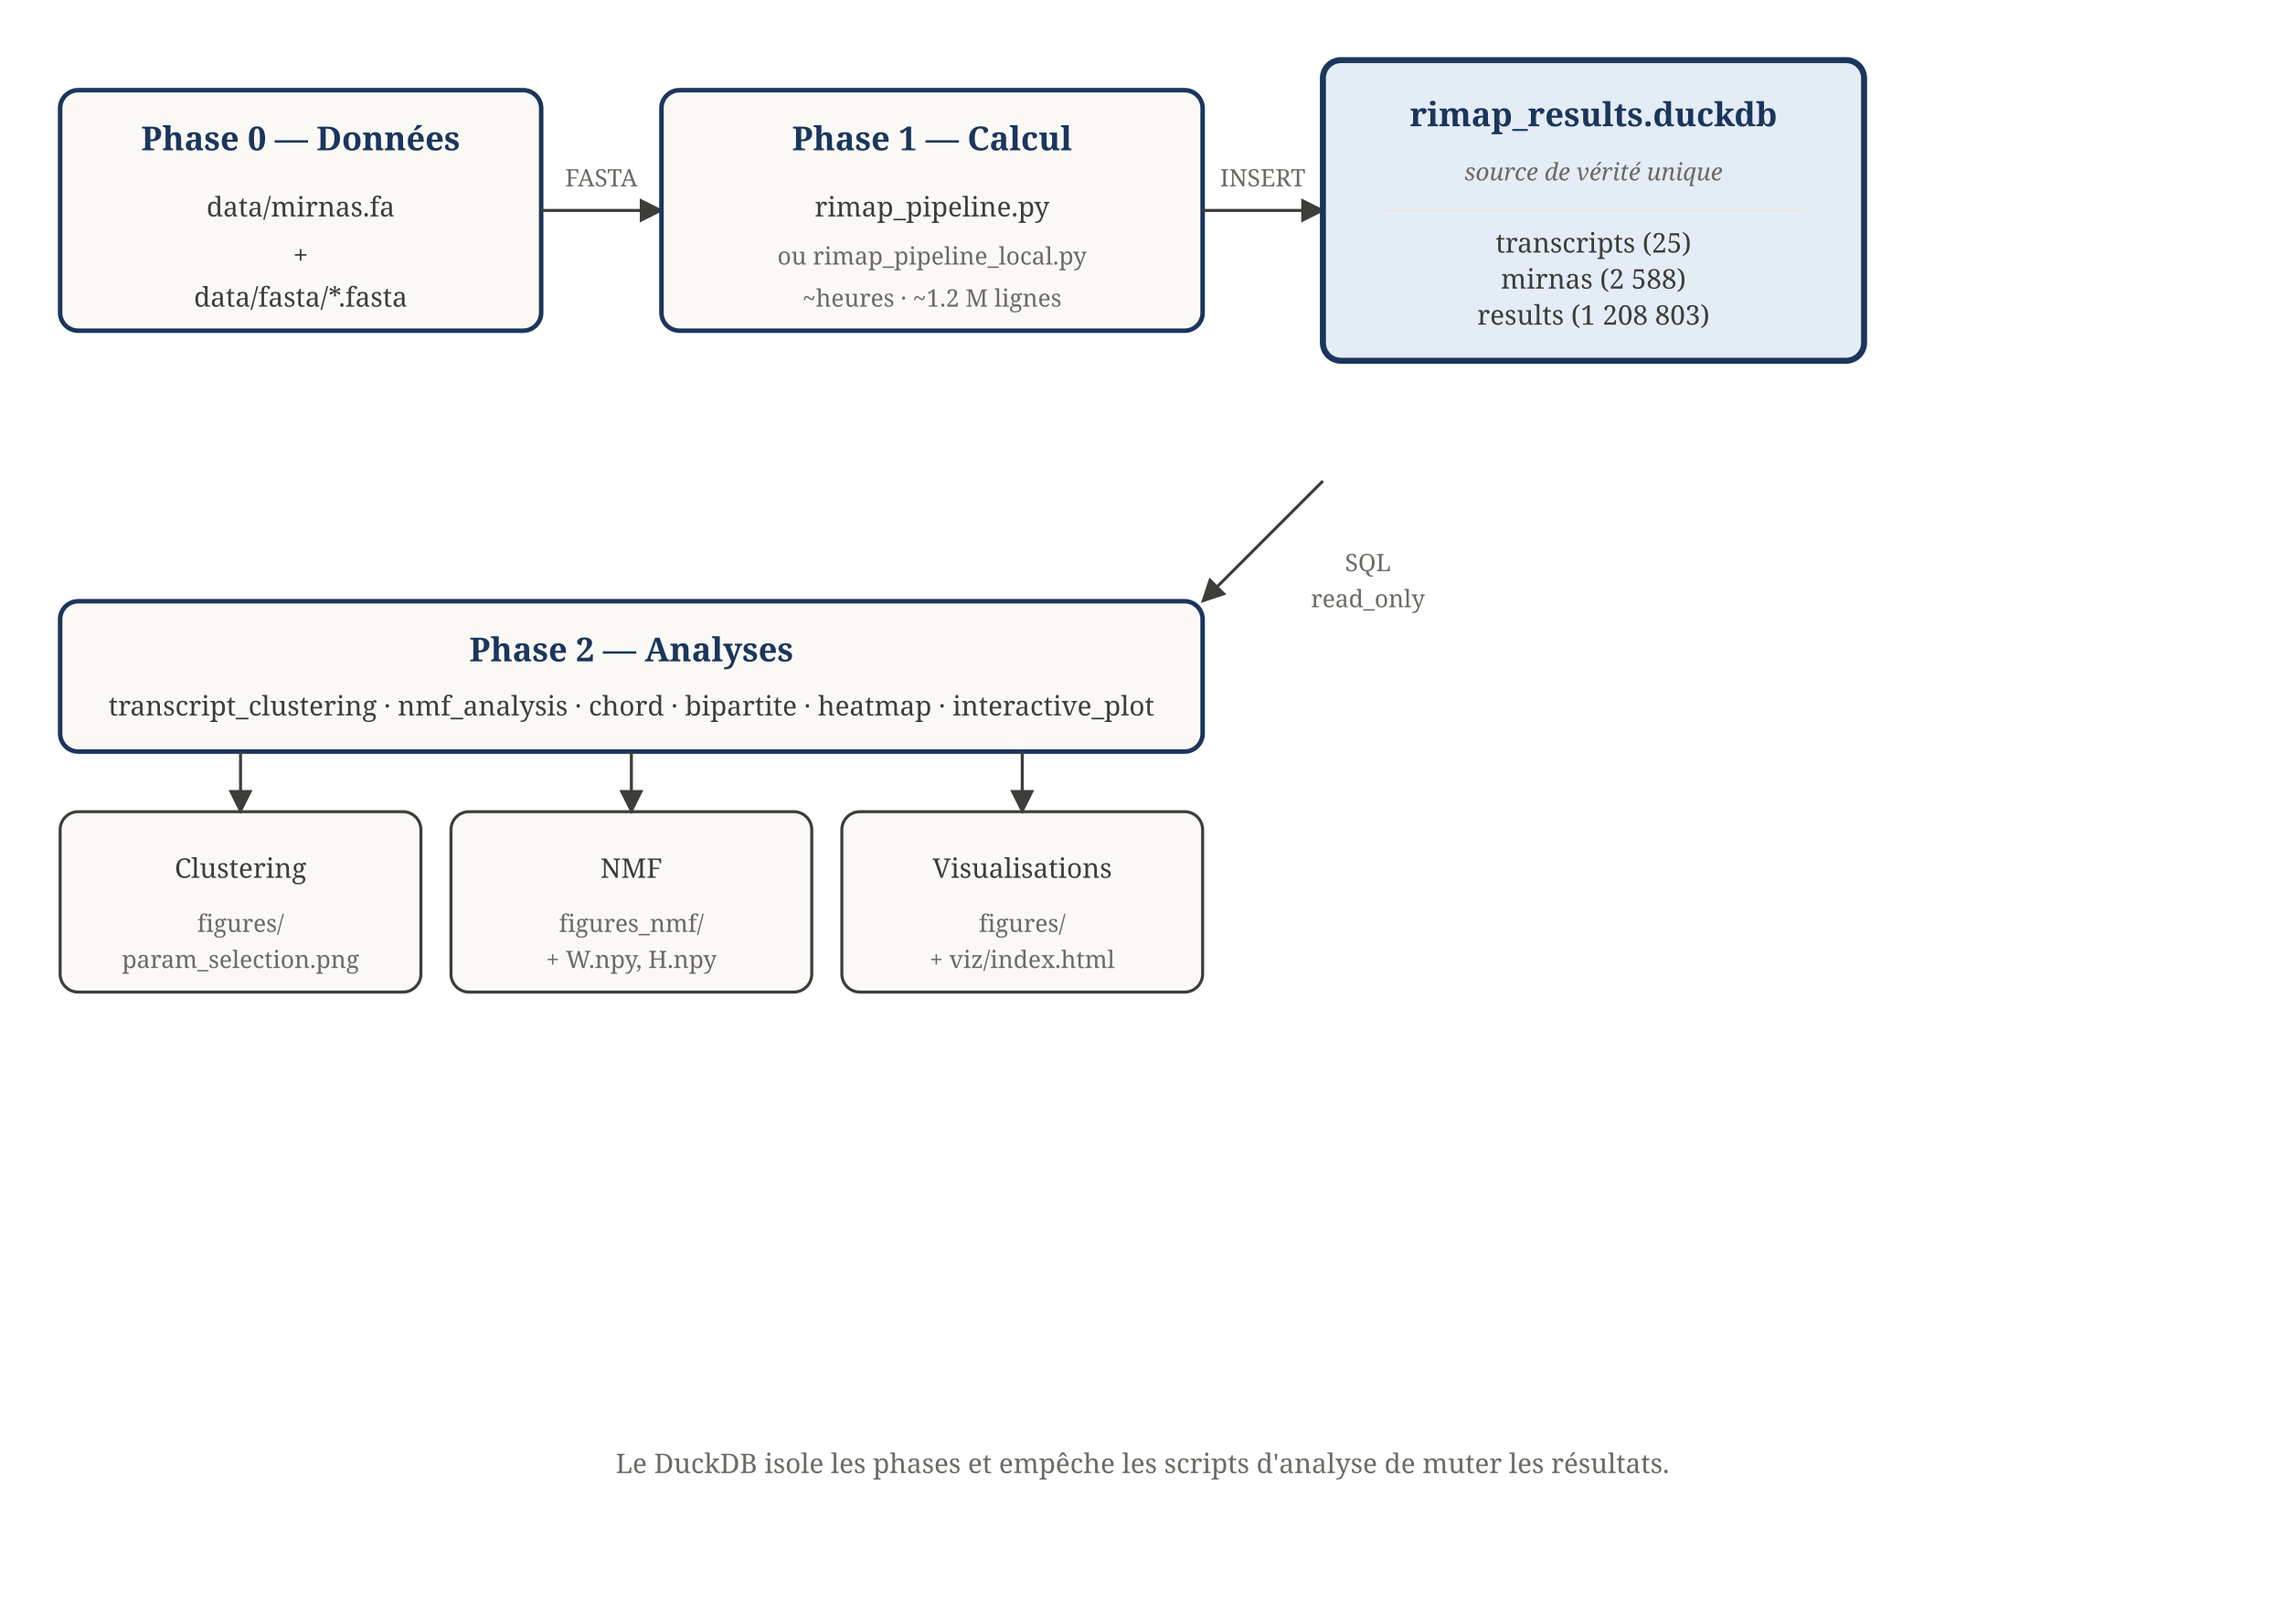
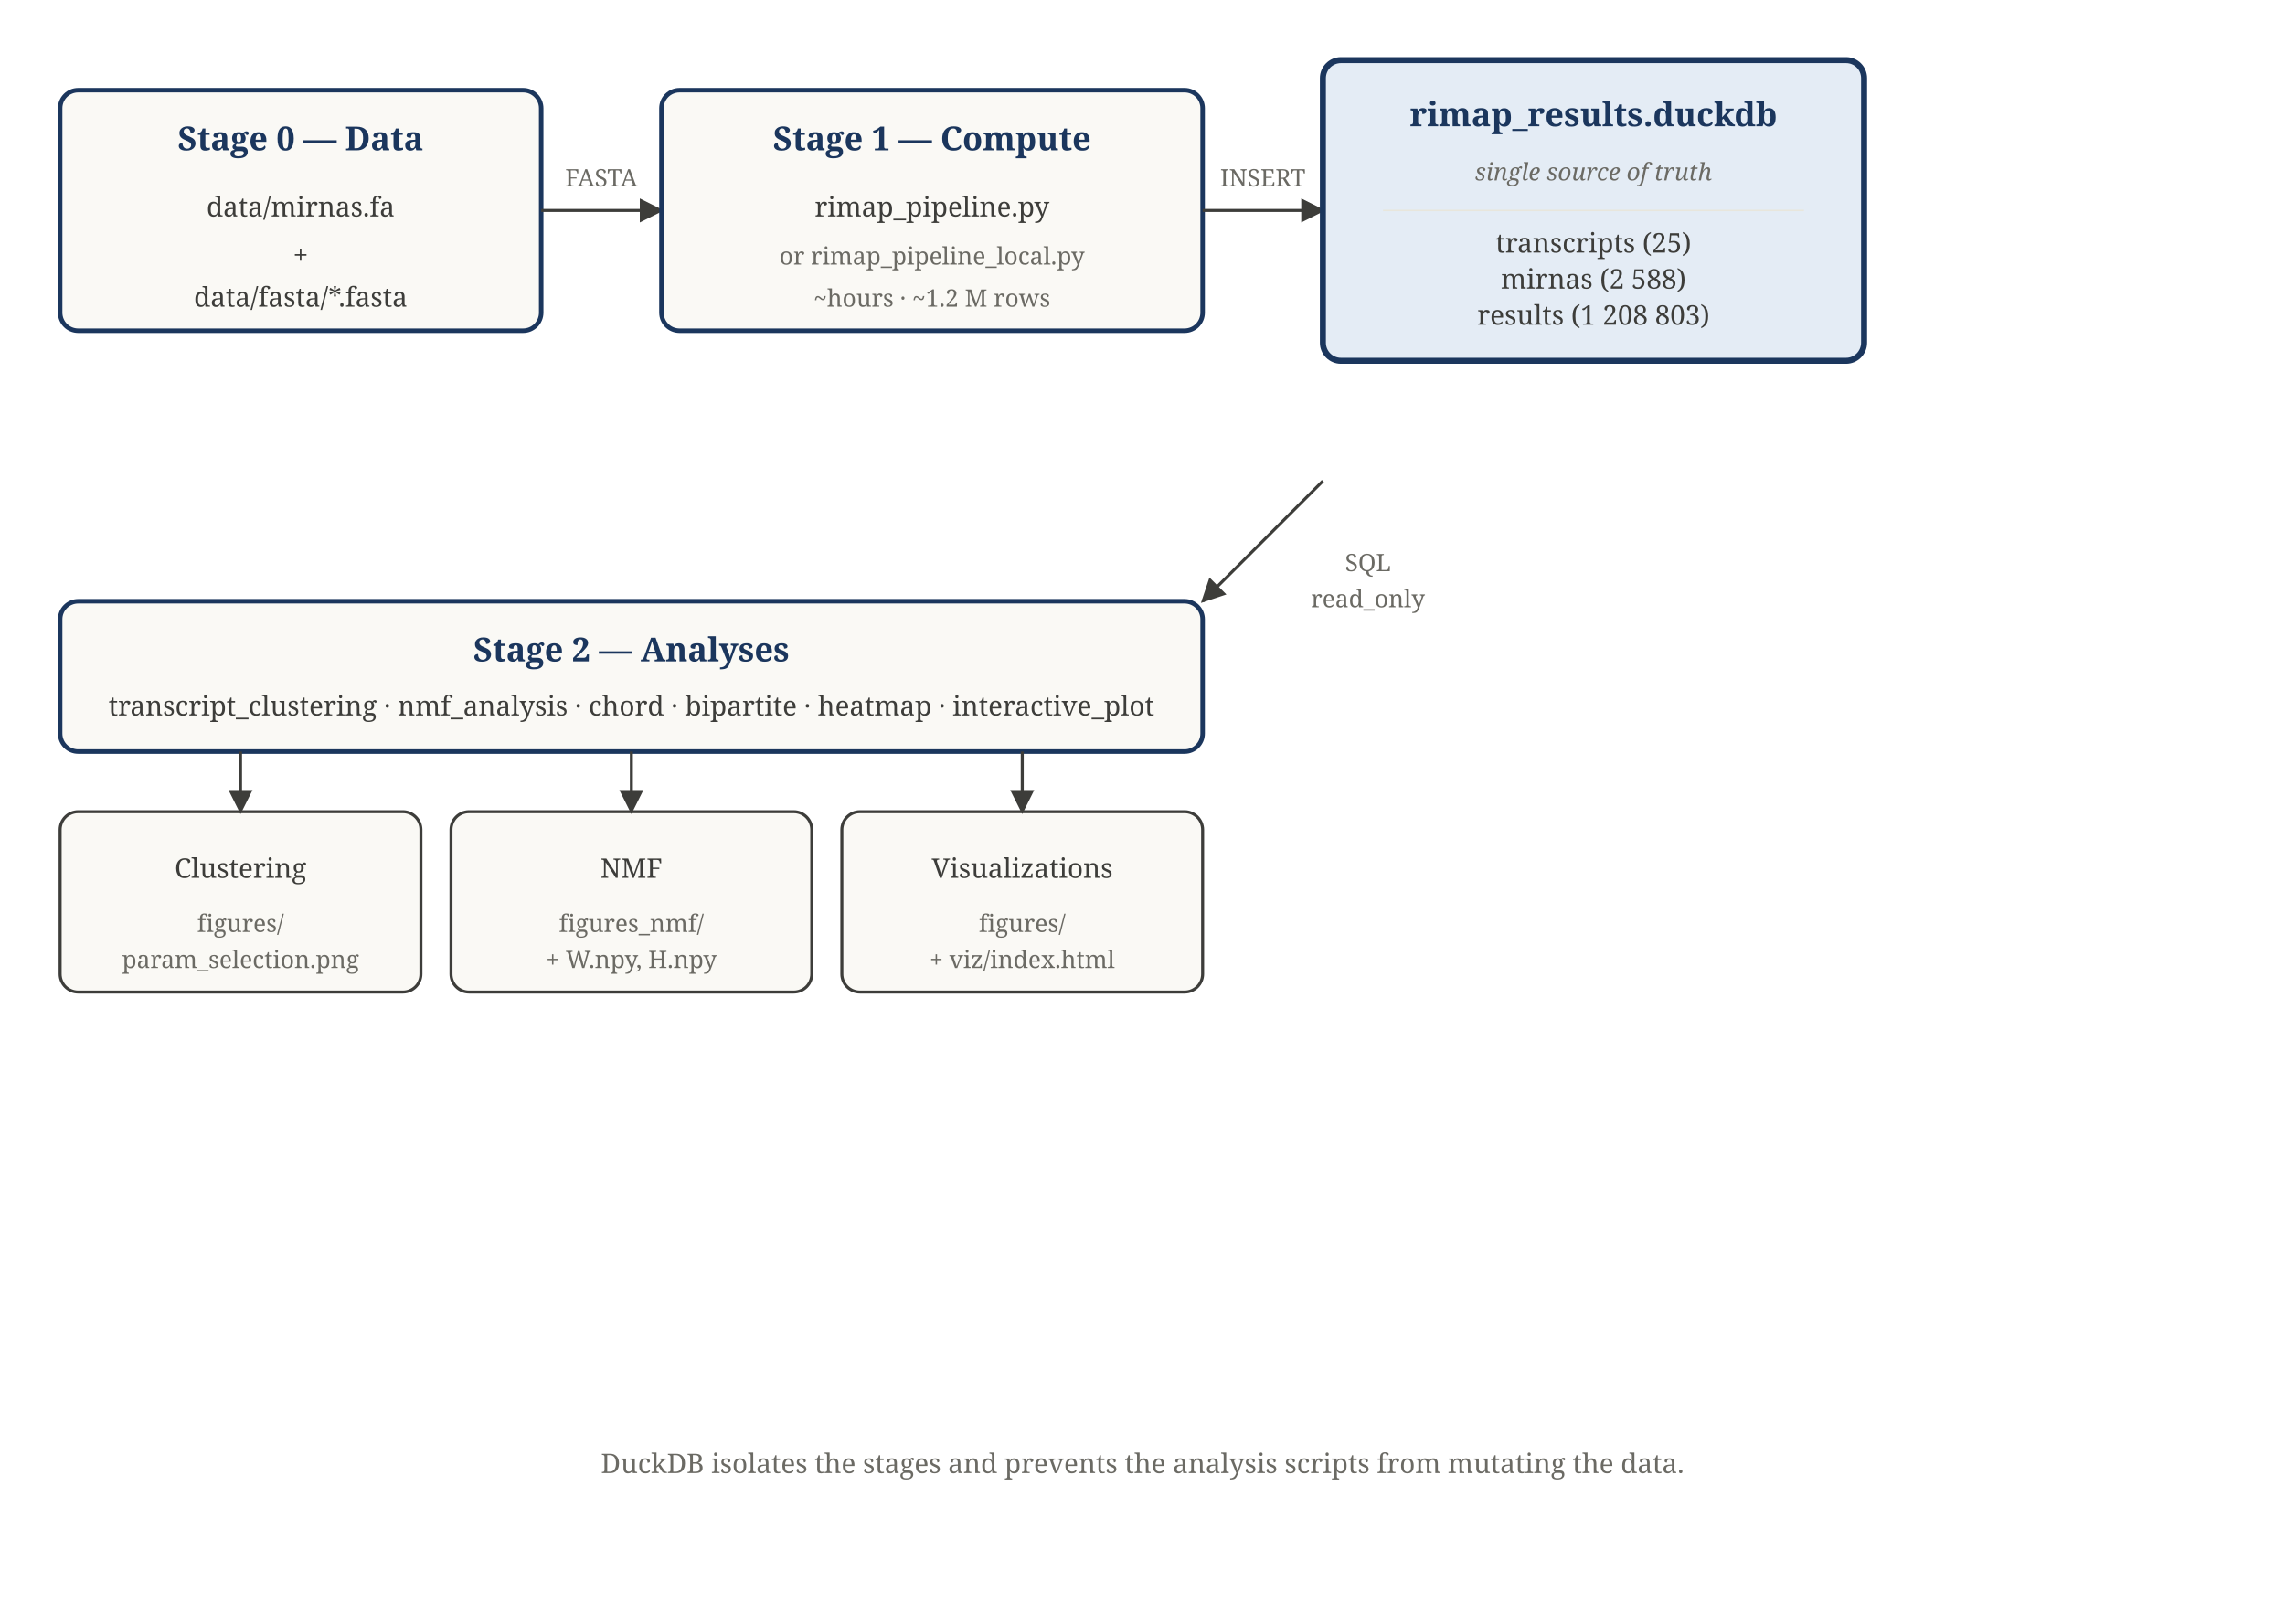
<svg xmlns="http://www.w3.org/2000/svg" viewBox="0 0 760 540" width="760" height="540" font-family="Charter, Georgia, serif">
  <defs>
    <marker id="arrow" viewBox="0 0 10 10" refX="9" refY="5" markerWidth="8" markerHeight="8" orient="auto-start-reverse">
      <path d="M0,0 L10,5 L0,10 z" fill="#3d3d3a" />
    </marker>
  </defs>
  <g transform="translate(20, 30)">
    <rect x="0" y="0" width="160" height="80" rx="6" fill="#faf9f5" stroke="#1B365D" stroke-width="1.5" />
-     <text x="80" y="20" text-anchor="middle" font-size="11" font-weight="600" fill="#1B365D">Phase 0 — Données</text>
+     <text x="80" y="20" text-anchor="middle" font-size="11" font-weight="600" fill="#1B365D">Stage 0 — Data</text>
    <text x="80" y="42" text-anchor="middle" font-size="9" fill="#3d3d3a">data/mirnas.fa</text>
    <text x="80" y="58" text-anchor="middle" font-size="9" fill="#3d3d3a">+</text>
    <text x="80" y="72" text-anchor="middle" font-size="9" fill="#3d3d3a">data/fasta/*.fasta</text>
  </g>
  <line x1="180" y1="70" x2="220" y2="70" stroke="#3d3d3a" stroke-width="1" marker-end="url(#arrow)" />
  <text x="200" y="62" text-anchor="middle" font-size="8" fill="#6b6a64">FASTA</text>
  <g transform="translate(220, 30)">
    <rect x="0" y="0" width="180" height="80" rx="6" fill="#faf9f5" stroke="#1B365D" stroke-width="1.5" />
-     <text x="90" y="20" text-anchor="middle" font-size="11" font-weight="600" fill="#1B365D">Phase 1 — Calcul</text>
+     <text x="90" y="20" text-anchor="middle" font-size="11" font-weight="600" fill="#1B365D">Stage 1 — Compute</text>
    <text x="90" y="42" text-anchor="middle" font-size="9" fill="#3d3d3a">rimap_pipeline.py</text>
-     <text x="90" y="58" text-anchor="middle" font-size="8" fill="#6b6a64">ou rimap_pipeline_local.py</text>
-     <text x="90" y="72" text-anchor="middle" font-size="8" fill="#6b6a64">~heures · ~1.2 M lignes</text>
+     <text x="90" y="58" text-anchor="middle" font-size="8" fill="#6b6a64">or rimap_pipeline_local.py</text>
+     <text x="90" y="72" text-anchor="middle" font-size="8" fill="#6b6a64">~hours · ~1.2 M rows</text>
  </g>
  <line x1="400" y1="70" x2="440" y2="70" stroke="#3d3d3a" stroke-width="1" marker-end="url(#arrow)" />
  <text x="420" y="62" text-anchor="middle" font-size="8" fill="#6b6a64">INSERT</text>
  <g transform="translate(440, 20)">
    <rect x="0" y="0" width="180" height="100" rx="6" fill="#E4ECF5" stroke="#1B365D" stroke-width="2" />
    <text x="90" y="22" text-anchor="middle" font-size="11" font-weight="600" fill="#1B365D">rimap_results.duckdb</text>
-     <text x="90" y="40" text-anchor="middle" font-size="8" font-style="italic" fill="#6b6a64">source de vérité unique</text>
+     <text x="90" y="40" text-anchor="middle" font-size="8" font-style="italic" fill="#6b6a64">single source of truth</text>
    <line x1="20" y1="50" x2="160" y2="50" stroke="#e8e6dc" stroke-width="0.5" />
    <text x="90" y="64" text-anchor="middle" font-size="9" fill="#3d3d3a">transcripts (25)</text>
    <text x="90" y="76" text-anchor="middle" font-size="9" fill="#3d3d3a">mirnas (2 588)</text>
    <text x="90" y="88" text-anchor="middle" font-size="9" fill="#3d3d3a">results (1 208 803)</text>
  </g>
  <line x1="440" y1="160" x2="400" y2="200" stroke="#3d3d3a" stroke-width="1" marker-end="url(#arrow)" />
  <text x="455" y="190" text-anchor="middle" font-size="8" fill="#6b6a64">SQL</text>
  <text x="455" y="202" text-anchor="middle" font-size="8" fill="#6b6a64">read_only</text>
  <g transform="translate(20, 200)">
    <rect x="0" y="0" width="380" height="50" rx="6" fill="#faf9f5" stroke="#1B365D" stroke-width="1.5" />
-     <text x="190" y="20" text-anchor="middle" font-size="11" font-weight="600" fill="#1B365D">Phase 2 — Analyses</text>
+     <text x="190" y="20" text-anchor="middle" font-size="11" font-weight="600" fill="#1B365D">Stage 2 — Analyses</text>
    <text x="190" y="38" text-anchor="middle" font-size="9" fill="#3d3d3a">transcript_clustering · nmf_analysis · chord · bipartite · heatmap · interactive_plot</text>
  </g>
  <g transform="translate(20, 270)">
    <rect x="0" y="0" width="120" height="60" rx="6" fill="#faf9f5" stroke="#3d3d3a" stroke-width="1" />
    <text x="60" y="22" text-anchor="middle" font-size="9" font-weight="500" fill="#3d3d3a">Clustering</text>
    <text x="60" y="40" text-anchor="middle" font-size="8" fill="#6b6a64">figures/</text>
    <text x="60" y="52" text-anchor="middle" font-size="8" fill="#6b6a64">param_selection.png</text>
  </g>
  <g transform="translate(150, 270)">
    <rect x="0" y="0" width="120" height="60" rx="6" fill="#faf9f5" stroke="#3d3d3a" stroke-width="1" />
    <text x="60" y="22" text-anchor="middle" font-size="9" font-weight="500" fill="#3d3d3a">NMF</text>
    <text x="60" y="40" text-anchor="middle" font-size="8" fill="#6b6a64">figures_nmf/</text>
    <text x="60" y="52" text-anchor="middle" font-size="8" fill="#6b6a64">+ W.npy, H.npy</text>
  </g>
  <g transform="translate(280, 270)">
    <rect x="0" y="0" width="120" height="60" rx="6" fill="#faf9f5" stroke="#3d3d3a" stroke-width="1" />
-     <text x="60" y="22" text-anchor="middle" font-size="9" font-weight="500" fill="#3d3d3a">Visualisations</text>
+     <text x="60" y="22" text-anchor="middle" font-size="9" font-weight="500" fill="#3d3d3a">Visualizations</text>
    <text x="60" y="40" text-anchor="middle" font-size="8" fill="#6b6a64">figures/</text>
    <text x="60" y="52" text-anchor="middle" font-size="8" fill="#6b6a64">+ viz/index.html</text>
  </g>
  <line x1="80" y1="250" x2="80" y2="270" stroke="#3d3d3a" stroke-width="1" marker-end="url(#arrow)" />
  <line x1="210" y1="250" x2="210" y2="270" stroke="#3d3d3a" stroke-width="1" marker-end="url(#arrow)" />
  <line x1="340" y1="250" x2="340" y2="270" stroke="#3d3d3a" stroke-width="1" marker-end="url(#arrow)" />
-   <text x="380" y="490" text-anchor="middle" font-size="9" fill="#6b6a64">Le DuckDB isole les phases et empêche les scripts d'analyse de muter les résultats.</text>
+   <text x="380" y="490" text-anchor="middle" font-size="9" fill="#6b6a64">DuckDB isolates the stages and prevents the analysis scripts from mutating the data.</text>
</svg>
